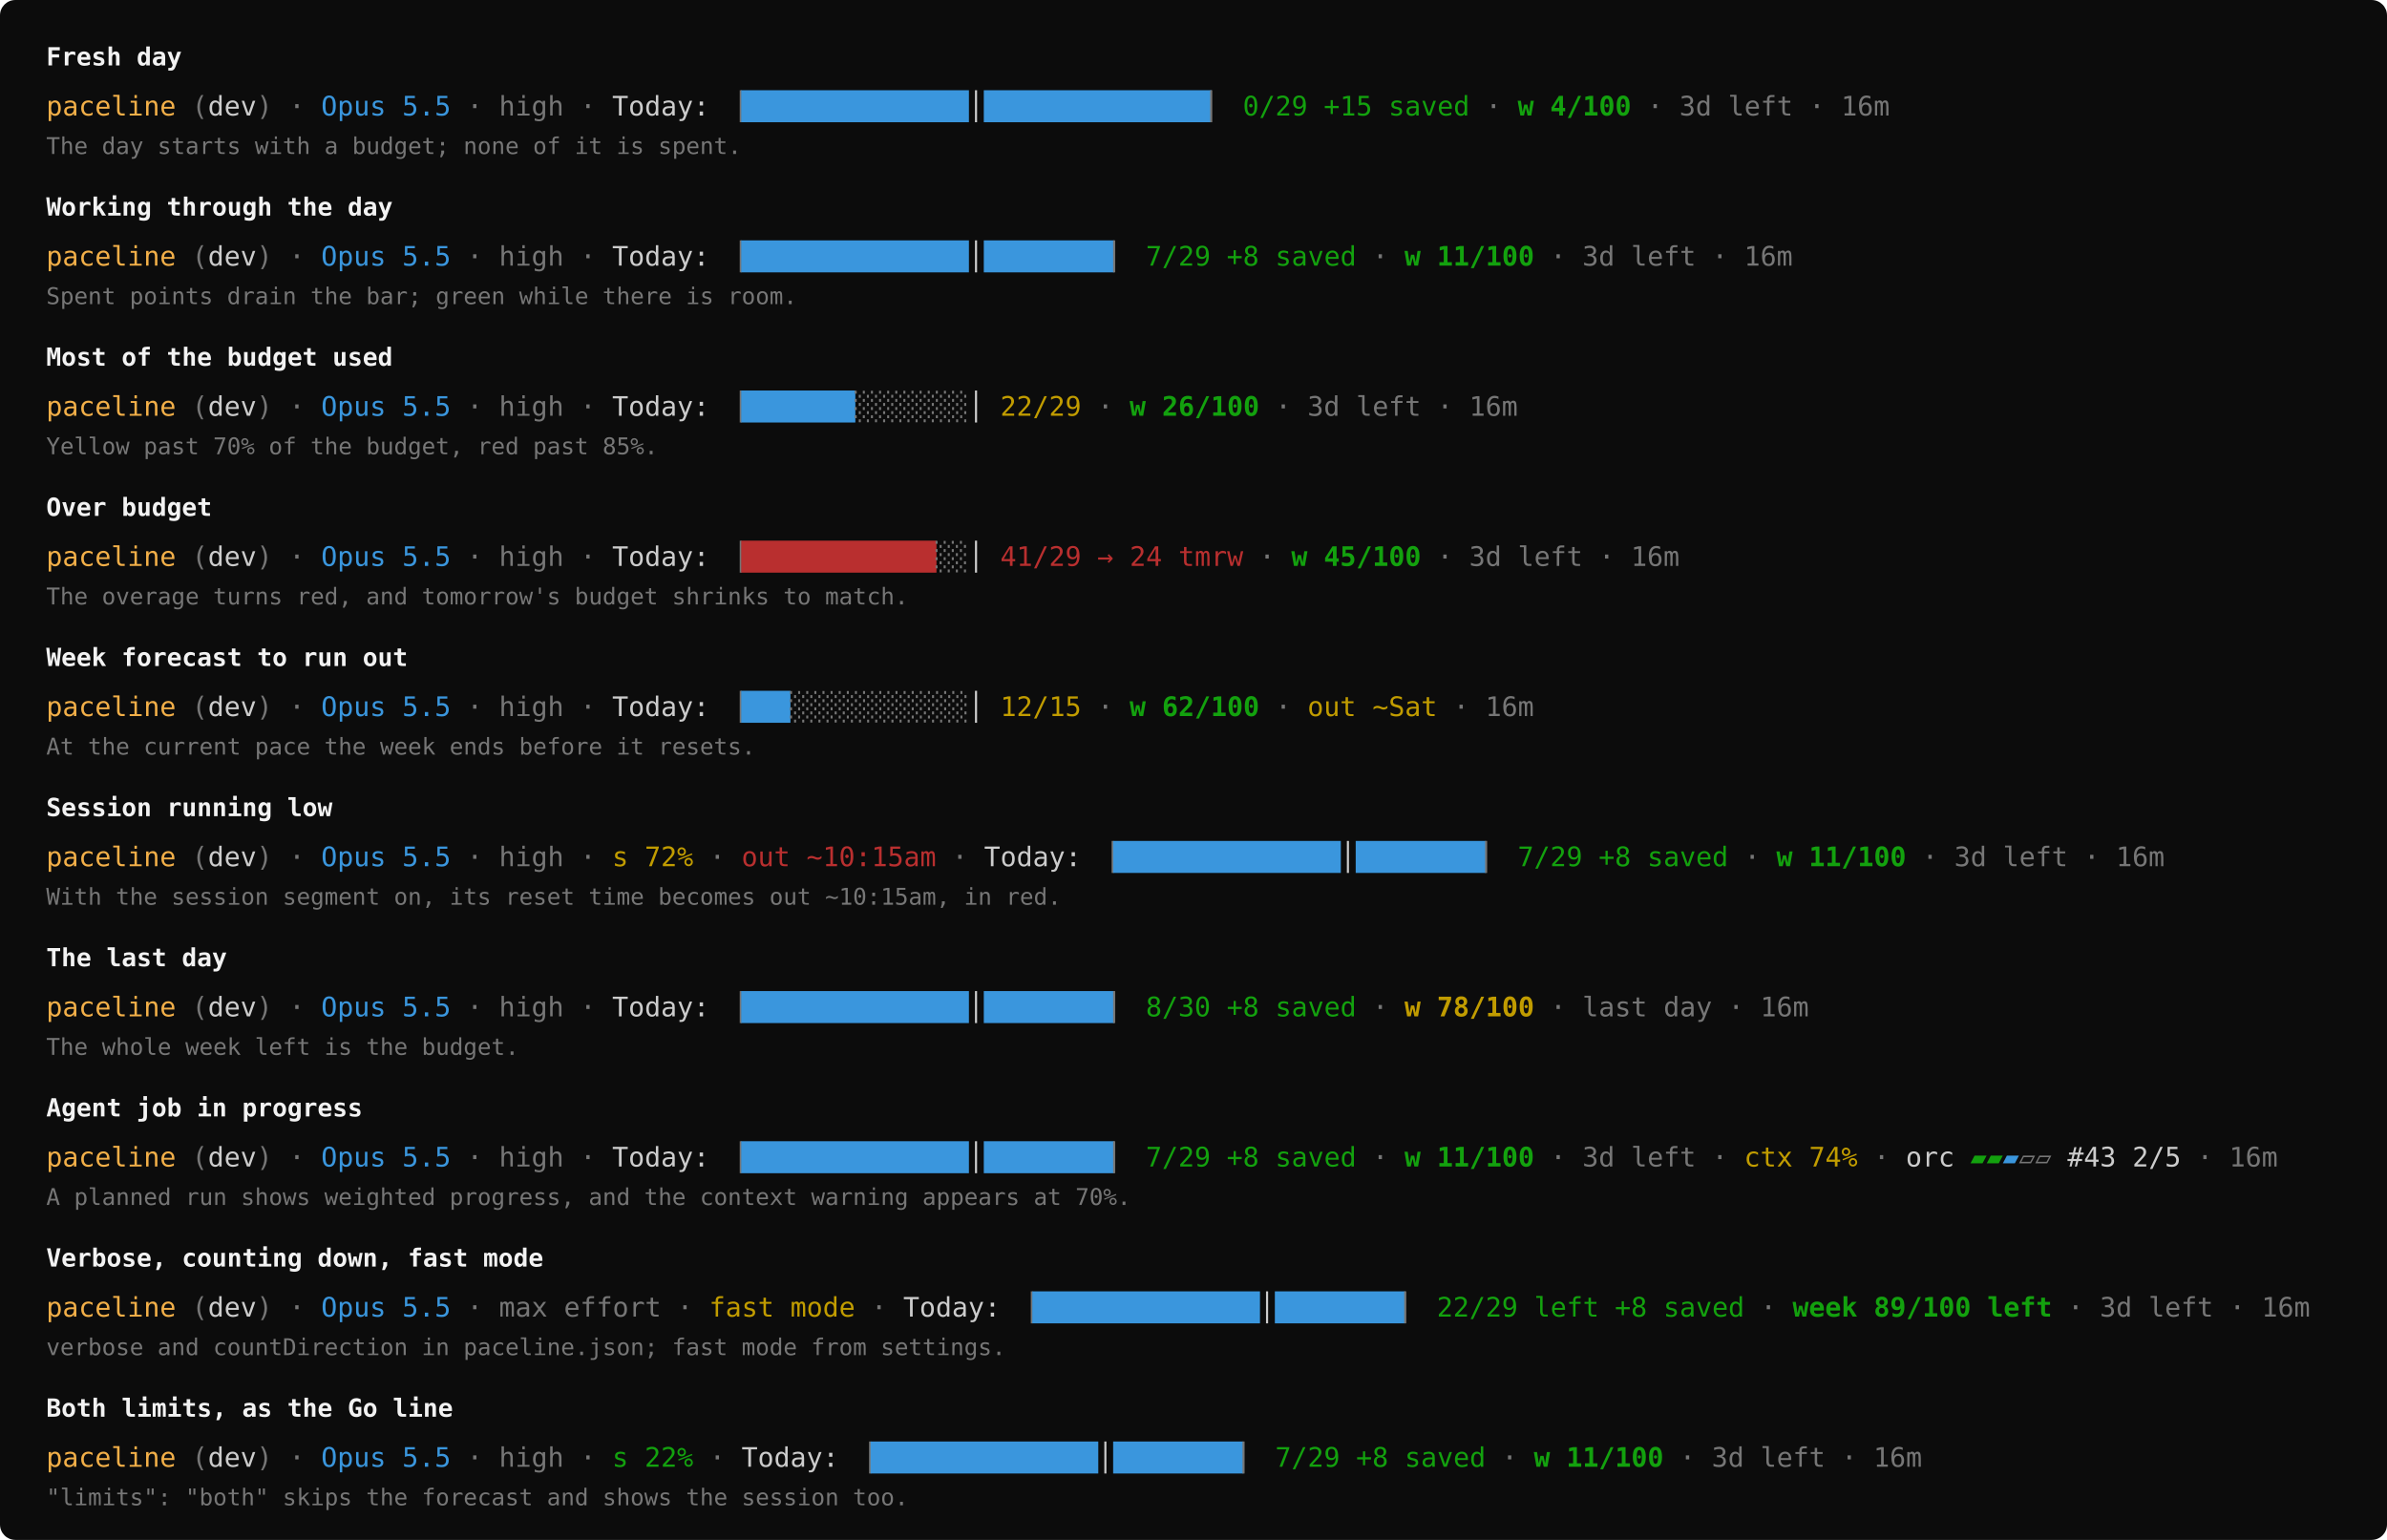
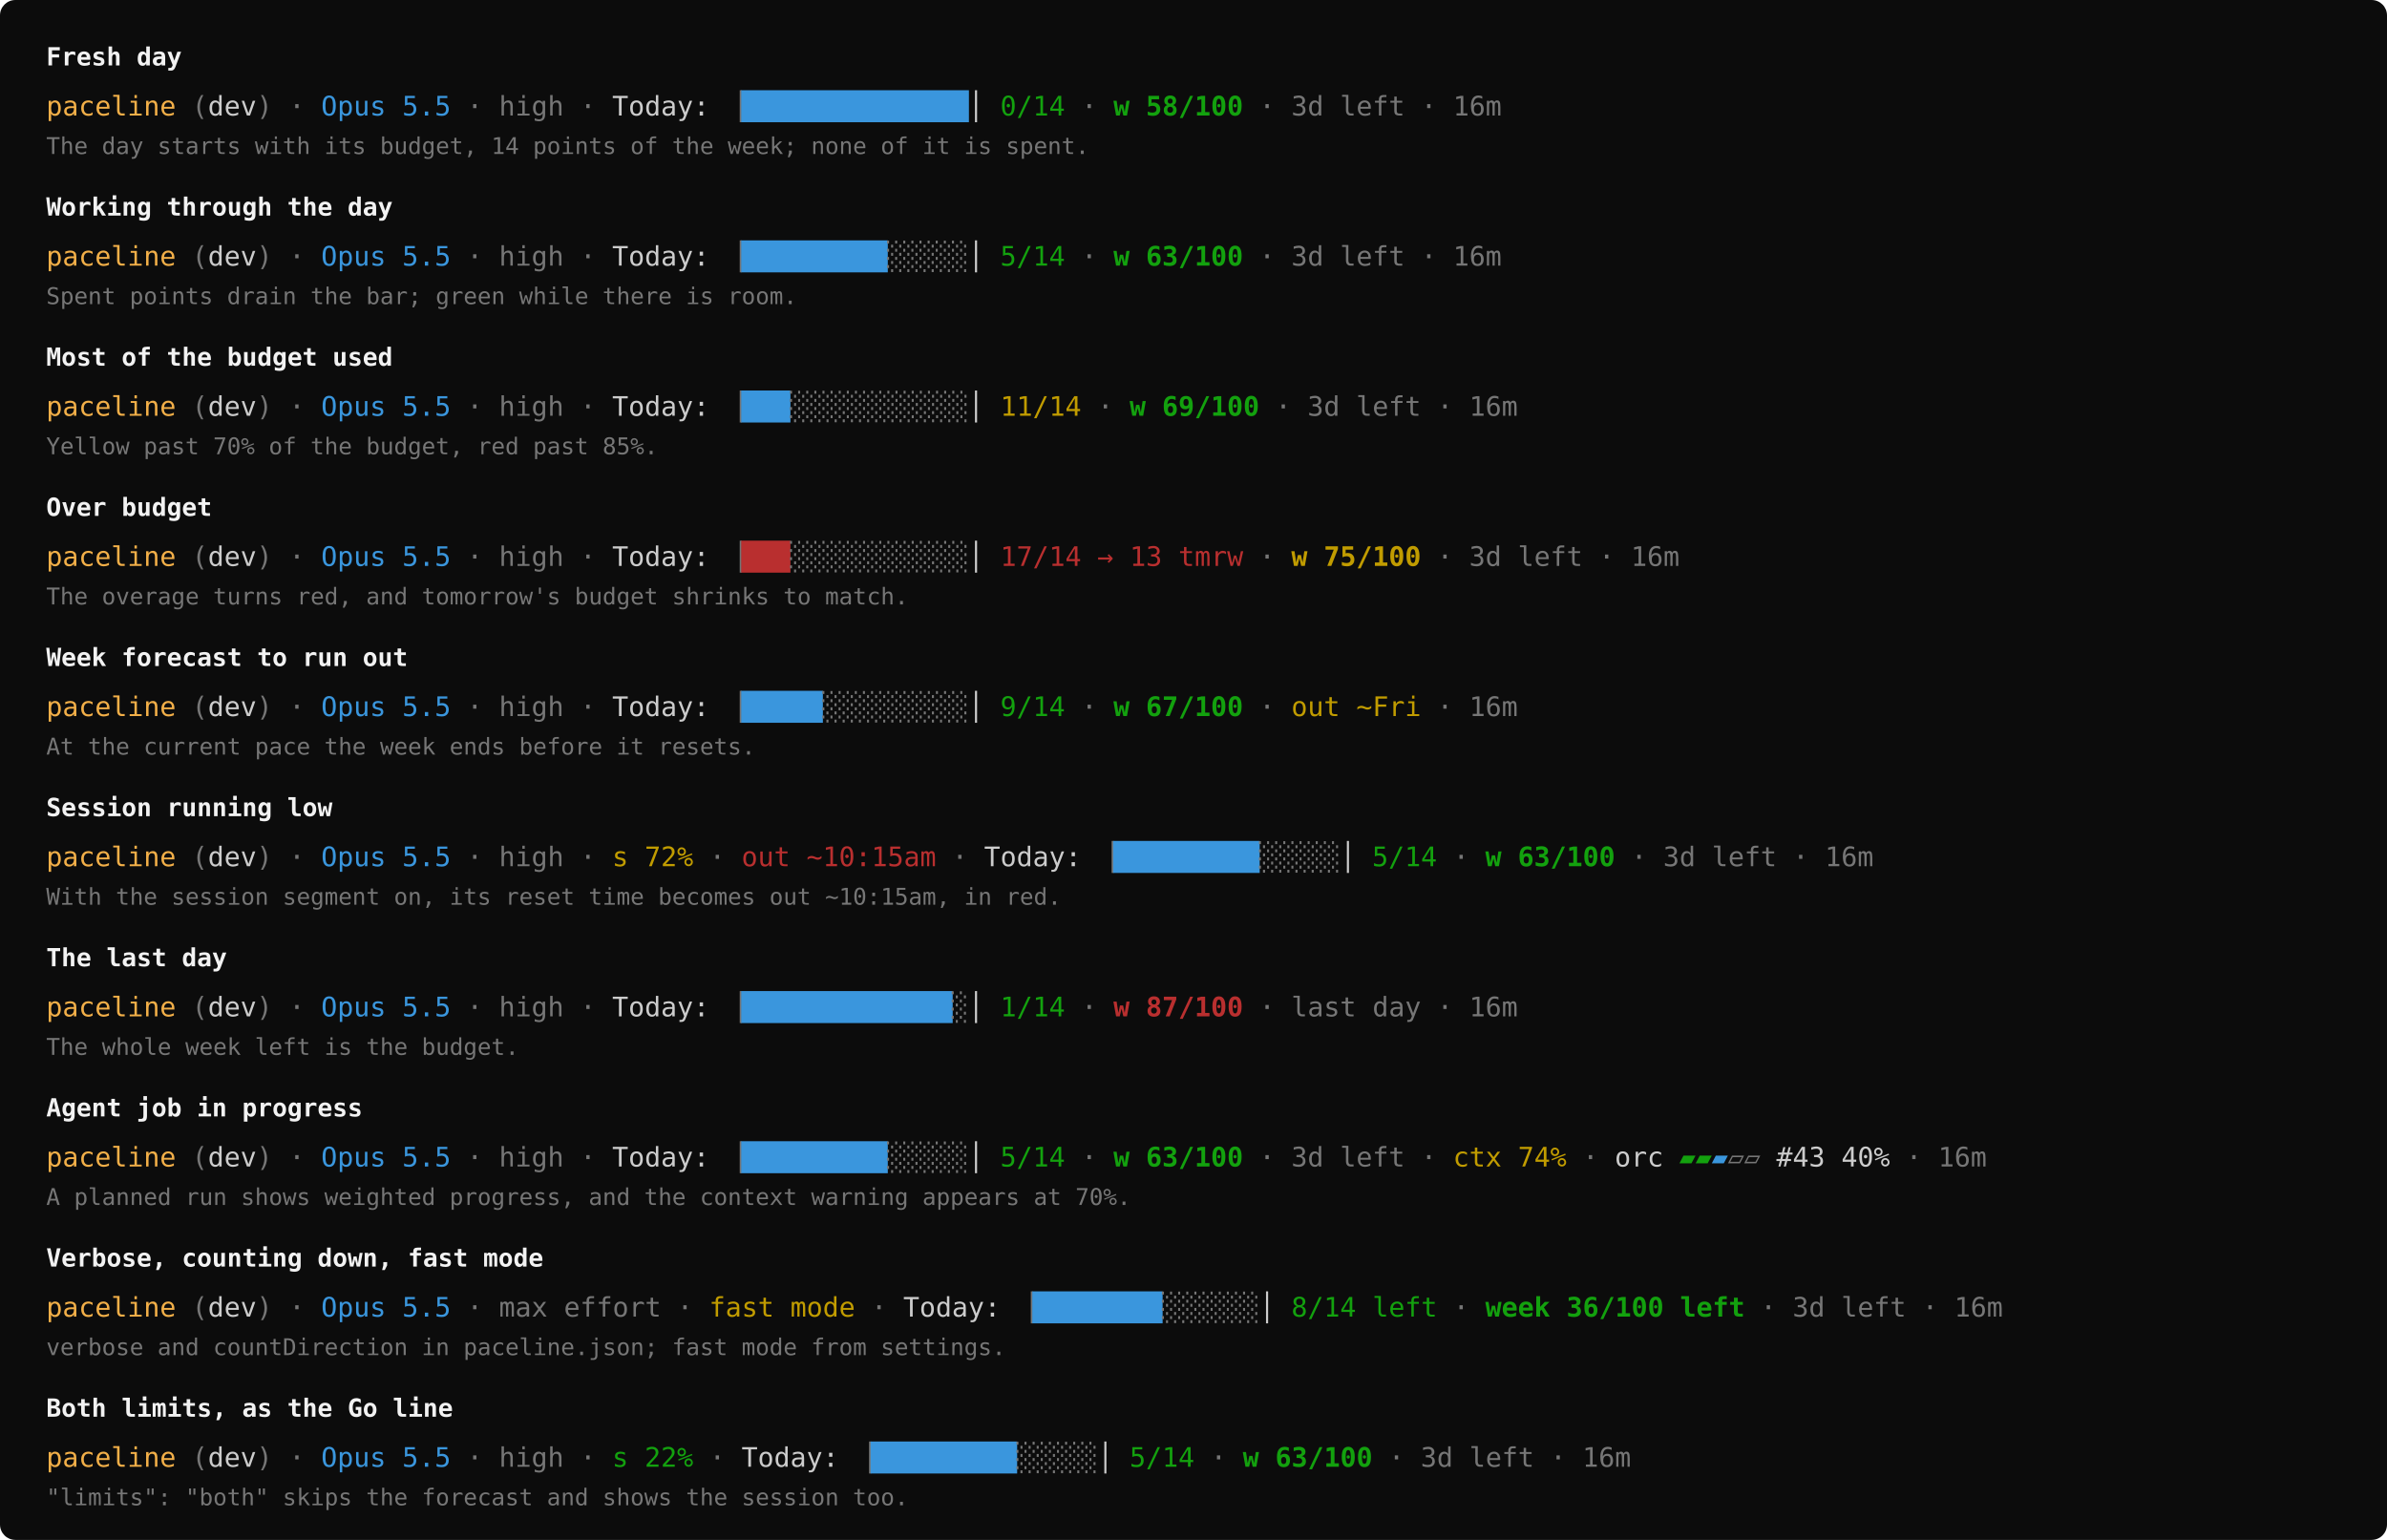
<svg xmlns="http://www.w3.org/2000/svg" width="1240" height="800" viewBox="0 0 1240 800" role="img" aria-labelledby="t d">
  <style>text{font-family:"Cascadia Mono",Consolas,"DejaVu Sans Mono",monospace;font-size:14px;white-space:pre}.t{fill:#f2f2f2;font-weight:bold;font-size:13px}.n{fill:#767676;font-size:12px}.b{font-weight:bold}</style>
  <rect width="1240" height="800" rx="8" fill="#0c0c0c" />
  <text x="24" y="34" class="t">Fresh day</text>
  <text x="24.0" y="60" textLength="67.2" lengthAdjust="spacing" fill="#f2af48" xml:space="preserve">paceline</text>
  <text x="91.2" y="60" textLength="8.4" lengthAdjust="spacing" fill="#cccccc" xml:space="preserve"> </text>
  <text x="99.6" y="60" textLength="8.4" lengthAdjust="spacing" fill="#767676" xml:space="preserve">(</text>
  <text x="108.0" y="60" textLength="25.2" lengthAdjust="spacing" fill="#cccccc" xml:space="preserve">dev</text>
  <text x="133.2" y="60" textLength="8.4" lengthAdjust="spacing" fill="#767676" xml:space="preserve">)</text>
  <text x="141.6" y="60" textLength="25.2" lengthAdjust="spacing" fill="#767676" xml:space="preserve"> · </text>
  <text x="166.8" y="60" textLength="67.2" lengthAdjust="spacing" fill="#3a96dd" xml:space="preserve">Opus 5.5</text>
  <text x="234.0" y="60" textLength="25.2" lengthAdjust="spacing" fill="#767676" xml:space="preserve"> · </text>
  <text x="259.2" y="60" textLength="33.6" lengthAdjust="spacing" fill="#767676" xml:space="preserve">high</text>
  <text x="292.8" y="60" textLength="25.2" lengthAdjust="spacing" fill="#767676" xml:space="preserve"> · </text>
  <text x="318.0" y="60" textLength="50.4" lengthAdjust="spacing" fill="#cccccc" xml:space="preserve">Today:</text>
  <text x="368.4" y="60" textLength="8.4" lengthAdjust="spacing" fill="#cccccc" xml:space="preserve"> </text>
  <text x="376.8" y="60" textLength="8.4" lengthAdjust="spacing" fill="#767676" xml:space="preserve">▕</text>
  <text x="385.2" y="60" textLength="117.6" lengthAdjust="spacing" fill="#3a96dd" xml:space="preserve">██████████████</text>
  <text x="502.8" y="60" textLength="8.4" lengthAdjust="spacing" fill="#cccccc" xml:space="preserve">│</text>
-   <text x="511.2" y="60" textLength="117.6" lengthAdjust="spacing" fill="#3a96dd" xml:space="preserve">██████████████</text>
-   <text x="628.8" y="60" textLength="8.4" lengthAdjust="spacing" fill="#767676" xml:space="preserve">▏</text>
-   <text x="637.2" y="60" textLength="8.4" lengthAdjust="spacing" fill="#cccccc" xml:space="preserve"> </text>
-   <text x="645.6" y="60" textLength="33.6" lengthAdjust="spacing" fill="#13a10e" xml:space="preserve">0/29</text>
-   <text x="679.2" y="60" textLength="8.4" lengthAdjust="spacing" fill="#cccccc" xml:space="preserve"> </text>
-   <text x="687.6" y="60" textLength="75.6" lengthAdjust="spacing" fill="#13a10e" xml:space="preserve">+15 saved</text>
-   <text x="763.2" y="60" textLength="25.2" lengthAdjust="spacing" fill="#767676" xml:space="preserve"> · </text>
-   <text x="788.4" y="60" textLength="58.8" lengthAdjust="spacing" fill="#13a10e" class="b" xml:space="preserve">w 4/100</text>
-   <text x="847.2" y="60" textLength="25.2" lengthAdjust="spacing" fill="#767676" xml:space="preserve"> · </text>
-   <text x="872.4" y="60" textLength="58.8" lengthAdjust="spacing" fill="#767676" xml:space="preserve">3d left</text>
-   <text x="931.2" y="60" textLength="25.2" lengthAdjust="spacing" fill="#767676" xml:space="preserve"> · </text>
-   <text x="956.4" y="60" textLength="25.2" lengthAdjust="spacing" fill="#767676" xml:space="preserve">16m</text>
-   <text x="24" y="80" class="n">The day starts with a budget; none of it is spent.</text>
+   <text x="511.2" y="60" textLength="8.4" lengthAdjust="spacing" fill="#cccccc" xml:space="preserve"> </text>
+   <text x="519.6" y="60" textLength="33.6" lengthAdjust="spacing" fill="#13a10e" xml:space="preserve">0/14</text>
+   <text x="553.2" y="60" textLength="25.2" lengthAdjust="spacing" fill="#767676" xml:space="preserve"> · </text>
+   <text x="578.4" y="60" textLength="67.2" lengthAdjust="spacing" fill="#13a10e" class="b" xml:space="preserve">w 58/100</text>
+   <text x="645.6" y="60" textLength="25.2" lengthAdjust="spacing" fill="#767676" xml:space="preserve"> · </text>
+   <text x="670.8" y="60" textLength="58.8" lengthAdjust="spacing" fill="#767676" xml:space="preserve">3d left</text>
+   <text x="729.6" y="60" textLength="25.2" lengthAdjust="spacing" fill="#767676" xml:space="preserve"> · </text>
+   <text x="754.8" y="60" textLength="25.2" lengthAdjust="spacing" fill="#767676" xml:space="preserve">16m</text>
+   <text x="24" y="80" class="n">The day starts with its budget, 14 points of the week; none of it is spent.</text>
  <text x="24" y="112" class="t">Working through the day</text>
  <text x="24.0" y="138" textLength="67.2" lengthAdjust="spacing" fill="#f2af48" xml:space="preserve">paceline</text>
  <text x="91.2" y="138" textLength="8.4" lengthAdjust="spacing" fill="#cccccc" xml:space="preserve"> </text>
  <text x="99.6" y="138" textLength="8.4" lengthAdjust="spacing" fill="#767676" xml:space="preserve">(</text>
  <text x="108.0" y="138" textLength="25.2" lengthAdjust="spacing" fill="#cccccc" xml:space="preserve">dev</text>
  <text x="133.2" y="138" textLength="8.4" lengthAdjust="spacing" fill="#767676" xml:space="preserve">)</text>
  <text x="141.6" y="138" textLength="25.2" lengthAdjust="spacing" fill="#767676" xml:space="preserve"> · </text>
  <text x="166.8" y="138" textLength="67.2" lengthAdjust="spacing" fill="#3a96dd" xml:space="preserve">Opus 5.5</text>
  <text x="234.0" y="138" textLength="25.2" lengthAdjust="spacing" fill="#767676" xml:space="preserve"> · </text>
  <text x="259.2" y="138" textLength="33.6" lengthAdjust="spacing" fill="#767676" xml:space="preserve">high</text>
  <text x="292.8" y="138" textLength="25.2" lengthAdjust="spacing" fill="#767676" xml:space="preserve"> · </text>
  <text x="318.0" y="138" textLength="50.4" lengthAdjust="spacing" fill="#cccccc" xml:space="preserve">Today:</text>
  <text x="368.4" y="138" textLength="8.4" lengthAdjust="spacing" fill="#cccccc" xml:space="preserve"> </text>
  <text x="376.8" y="138" textLength="8.4" lengthAdjust="spacing" fill="#767676" xml:space="preserve">▕</text>
-   <text x="385.2" y="138" textLength="117.6" lengthAdjust="spacing" fill="#3a96dd" xml:space="preserve">██████████████</text>
+   <text x="385.2" y="138" textLength="75.6" lengthAdjust="spacing" fill="#3a96dd" xml:space="preserve">█████████</text>
+   <text x="460.8" y="138" textLength="42.0" lengthAdjust="spacing" fill="#767676" xml:space="preserve">░░░░░</text>
  <text x="502.8" y="138" textLength="8.4" lengthAdjust="spacing" fill="#cccccc" xml:space="preserve">│</text>
-   <text x="511.2" y="138" textLength="67.2" lengthAdjust="spacing" fill="#3a96dd" xml:space="preserve">████████</text>
-   <text x="578.4" y="138" textLength="8.4" lengthAdjust="spacing" fill="#767676" xml:space="preserve">▏</text>
-   <text x="586.8" y="138" textLength="8.4" lengthAdjust="spacing" fill="#cccccc" xml:space="preserve"> </text>
-   <text x="595.2" y="138" textLength="33.6" lengthAdjust="spacing" fill="#13a10e" xml:space="preserve">7/29</text>
-   <text x="628.8" y="138" textLength="8.4" lengthAdjust="spacing" fill="#cccccc" xml:space="preserve"> </text>
-   <text x="637.2" y="138" textLength="67.2" lengthAdjust="spacing" fill="#13a10e" xml:space="preserve">+8 saved</text>
-   <text x="704.4" y="138" textLength="25.2" lengthAdjust="spacing" fill="#767676" xml:space="preserve"> · </text>
-   <text x="729.6" y="138" textLength="67.2" lengthAdjust="spacing" fill="#13a10e" class="b" xml:space="preserve">w 11/100</text>
-   <text x="796.8" y="138" textLength="25.2" lengthAdjust="spacing" fill="#767676" xml:space="preserve"> · </text>
-   <text x="822.0" y="138" textLength="58.8" lengthAdjust="spacing" fill="#767676" xml:space="preserve">3d left</text>
-   <text x="880.8" y="138" textLength="25.2" lengthAdjust="spacing" fill="#767676" xml:space="preserve"> · </text>
-   <text x="906.0" y="138" textLength="25.2" lengthAdjust="spacing" fill="#767676" xml:space="preserve">16m</text>
+   <text x="511.2" y="138" textLength="8.4" lengthAdjust="spacing" fill="#cccccc" xml:space="preserve"> </text>
+   <text x="519.6" y="138" textLength="33.6" lengthAdjust="spacing" fill="#13a10e" xml:space="preserve">5/14</text>
+   <text x="553.2" y="138" textLength="25.2" lengthAdjust="spacing" fill="#767676" xml:space="preserve"> · </text>
+   <text x="578.4" y="138" textLength="67.2" lengthAdjust="spacing" fill="#13a10e" class="b" xml:space="preserve">w 63/100</text>
+   <text x="645.6" y="138" textLength="25.2" lengthAdjust="spacing" fill="#767676" xml:space="preserve"> · </text>
+   <text x="670.8" y="138" textLength="58.8" lengthAdjust="spacing" fill="#767676" xml:space="preserve">3d left</text>
+   <text x="729.6" y="138" textLength="25.2" lengthAdjust="spacing" fill="#767676" xml:space="preserve"> · </text>
+   <text x="754.8" y="138" textLength="25.2" lengthAdjust="spacing" fill="#767676" xml:space="preserve">16m</text>
  <text x="24" y="158" class="n">Spent points drain the bar; green while there is room.</text>
  <text x="24" y="190" class="t">Most of the budget used</text>
  <text x="24.0" y="216" textLength="67.2" lengthAdjust="spacing" fill="#f2af48" xml:space="preserve">paceline</text>
  <text x="91.2" y="216" textLength="8.4" lengthAdjust="spacing" fill="#cccccc" xml:space="preserve"> </text>
  <text x="99.6" y="216" textLength="8.4" lengthAdjust="spacing" fill="#767676" xml:space="preserve">(</text>
  <text x="108.0" y="216" textLength="25.2" lengthAdjust="spacing" fill="#cccccc" xml:space="preserve">dev</text>
  <text x="133.2" y="216" textLength="8.4" lengthAdjust="spacing" fill="#767676" xml:space="preserve">)</text>
  <text x="141.6" y="216" textLength="25.2" lengthAdjust="spacing" fill="#767676" xml:space="preserve"> · </text>
  <text x="166.8" y="216" textLength="67.2" lengthAdjust="spacing" fill="#3a96dd" xml:space="preserve">Opus 5.5</text>
  <text x="234.0" y="216" textLength="25.2" lengthAdjust="spacing" fill="#767676" xml:space="preserve"> · </text>
  <text x="259.2" y="216" textLength="33.6" lengthAdjust="spacing" fill="#767676" xml:space="preserve">high</text>
  <text x="292.8" y="216" textLength="25.2" lengthAdjust="spacing" fill="#767676" xml:space="preserve"> · </text>
  <text x="318.0" y="216" textLength="50.4" lengthAdjust="spacing" fill="#cccccc" xml:space="preserve">Today:</text>
  <text x="368.4" y="216" textLength="8.4" lengthAdjust="spacing" fill="#cccccc" xml:space="preserve"> </text>
  <text x="376.8" y="216" textLength="8.4" lengthAdjust="spacing" fill="#767676" xml:space="preserve">▕</text>
-   <text x="385.2" y="216" textLength="58.8" lengthAdjust="spacing" fill="#3a96dd" xml:space="preserve">███████</text>
-   <text x="444.0" y="216" textLength="58.8" lengthAdjust="spacing" fill="#767676" xml:space="preserve">░░░░░░░</text>
+   <text x="385.2" y="216" textLength="25.2" lengthAdjust="spacing" fill="#3a96dd" xml:space="preserve">███</text>
+   <text x="410.4" y="216" textLength="92.4" lengthAdjust="spacing" fill="#767676" xml:space="preserve">░░░░░░░░░░░</text>
  <text x="502.8" y="216" textLength="8.4" lengthAdjust="spacing" fill="#cccccc" xml:space="preserve">│</text>
  <text x="511.2" y="216" textLength="8.4" lengthAdjust="spacing" fill="#cccccc" xml:space="preserve"> </text>
-   <text x="519.6" y="216" textLength="42.0" lengthAdjust="spacing" fill="#c19c00" xml:space="preserve">22/29</text>
+   <text x="519.6" y="216" textLength="42.0" lengthAdjust="spacing" fill="#c19c00" xml:space="preserve">11/14</text>
  <text x="561.6" y="216" textLength="25.2" lengthAdjust="spacing" fill="#767676" xml:space="preserve"> · </text>
-   <text x="586.8" y="216" textLength="67.2" lengthAdjust="spacing" fill="#13a10e" class="b" xml:space="preserve">w 26/100</text>
+   <text x="586.8" y="216" textLength="67.2" lengthAdjust="spacing" fill="#13a10e" class="b" xml:space="preserve">w 69/100</text>
  <text x="654.0" y="216" textLength="25.2" lengthAdjust="spacing" fill="#767676" xml:space="preserve"> · </text>
  <text x="679.2" y="216" textLength="58.8" lengthAdjust="spacing" fill="#767676" xml:space="preserve">3d left</text>
  <text x="738.0" y="216" textLength="25.2" lengthAdjust="spacing" fill="#767676" xml:space="preserve"> · </text>
  <text x="763.2" y="216" textLength="25.2" lengthAdjust="spacing" fill="#767676" xml:space="preserve">16m</text>
  <text x="24" y="236" class="n">Yellow past 70% of the budget, red past 85%.</text>
  <text x="24" y="268" class="t">Over budget</text>
  <text x="24.0" y="294" textLength="67.2" lengthAdjust="spacing" fill="#f2af48" xml:space="preserve">paceline</text>
  <text x="91.2" y="294" textLength="8.4" lengthAdjust="spacing" fill="#cccccc" xml:space="preserve"> </text>
  <text x="99.6" y="294" textLength="8.4" lengthAdjust="spacing" fill="#767676" xml:space="preserve">(</text>
  <text x="108.0" y="294" textLength="25.2" lengthAdjust="spacing" fill="#cccccc" xml:space="preserve">dev</text>
  <text x="133.2" y="294" textLength="8.4" lengthAdjust="spacing" fill="#767676" xml:space="preserve">)</text>
  <text x="141.6" y="294" textLength="25.2" lengthAdjust="spacing" fill="#767676" xml:space="preserve"> · </text>
  <text x="166.8" y="294" textLength="67.2" lengthAdjust="spacing" fill="#3a96dd" xml:space="preserve">Opus 5.5</text>
  <text x="234.0" y="294" textLength="25.2" lengthAdjust="spacing" fill="#767676" xml:space="preserve"> · </text>
  <text x="259.2" y="294" textLength="33.6" lengthAdjust="spacing" fill="#767676" xml:space="preserve">high</text>
  <text x="292.8" y="294" textLength="25.2" lengthAdjust="spacing" fill="#767676" xml:space="preserve"> · </text>
  <text x="318.0" y="294" textLength="50.4" lengthAdjust="spacing" fill="#cccccc" xml:space="preserve">Today:</text>
  <text x="368.4" y="294" textLength="8.4" lengthAdjust="spacing" fill="#cccccc" xml:space="preserve"> </text>
  <text x="376.8" y="294" textLength="8.4" lengthAdjust="spacing" fill="#767676" xml:space="preserve">▕</text>
-   <text x="385.2" y="294" textLength="100.8" lengthAdjust="spacing" fill="#b92f2f" xml:space="preserve">████████████</text>
-   <text x="486.0" y="294" textLength="16.8" lengthAdjust="spacing" fill="#767676" xml:space="preserve">░░</text>
+   <text x="385.2" y="294" textLength="25.2" lengthAdjust="spacing" fill="#b92f2f" xml:space="preserve">███</text>
+   <text x="410.4" y="294" textLength="92.4" lengthAdjust="spacing" fill="#767676" xml:space="preserve">░░░░░░░░░░░</text>
  <text x="502.8" y="294" textLength="8.4" lengthAdjust="spacing" fill="#cccccc" xml:space="preserve">│</text>
  <text x="511.2" y="294" textLength="8.4" lengthAdjust="spacing" fill="#cccccc" xml:space="preserve"> </text>
-   <text x="519.6" y="294" textLength="42.0" lengthAdjust="spacing" fill="#b92f2f" xml:space="preserve">41/29</text>
+   <text x="519.6" y="294" textLength="42.0" lengthAdjust="spacing" fill="#b92f2f" xml:space="preserve">17/14</text>
  <text x="561.6" y="294" textLength="8.4" lengthAdjust="spacing" fill="#cccccc" xml:space="preserve"> </text>
-   <text x="570.0" y="294" textLength="75.6" lengthAdjust="spacing" fill="#b92f2f" xml:space="preserve">→ 24 tmrw</text>
+   <text x="570.0" y="294" textLength="75.6" lengthAdjust="spacing" fill="#b92f2f" xml:space="preserve">→ 13 tmrw</text>
  <text x="645.6" y="294" textLength="25.2" lengthAdjust="spacing" fill="#767676" xml:space="preserve"> · </text>
-   <text x="670.8" y="294" textLength="67.2" lengthAdjust="spacing" fill="#13a10e" class="b" xml:space="preserve">w 45/100</text>
+   <text x="670.8" y="294" textLength="67.2" lengthAdjust="spacing" fill="#c19c00" class="b" xml:space="preserve">w 75/100</text>
  <text x="738.0" y="294" textLength="25.2" lengthAdjust="spacing" fill="#767676" xml:space="preserve"> · </text>
  <text x="763.2" y="294" textLength="58.8" lengthAdjust="spacing" fill="#767676" xml:space="preserve">3d left</text>
  <text x="822.0" y="294" textLength="25.2" lengthAdjust="spacing" fill="#767676" xml:space="preserve"> · </text>
  <text x="847.2" y="294" textLength="25.2" lengthAdjust="spacing" fill="#767676" xml:space="preserve">16m</text>
  <text x="24" y="314" class="n">The overage turns red, and tomorrow's budget shrinks to match.</text>
  <text x="24" y="346" class="t">Week forecast to run out</text>
  <text x="24.0" y="372" textLength="67.2" lengthAdjust="spacing" fill="#f2af48" xml:space="preserve">paceline</text>
  <text x="91.2" y="372" textLength="8.4" lengthAdjust="spacing" fill="#cccccc" xml:space="preserve"> </text>
  <text x="99.6" y="372" textLength="8.4" lengthAdjust="spacing" fill="#767676" xml:space="preserve">(</text>
  <text x="108.0" y="372" textLength="25.2" lengthAdjust="spacing" fill="#cccccc" xml:space="preserve">dev</text>
  <text x="133.2" y="372" textLength="8.4" lengthAdjust="spacing" fill="#767676" xml:space="preserve">)</text>
  <text x="141.6" y="372" textLength="25.2" lengthAdjust="spacing" fill="#767676" xml:space="preserve"> · </text>
  <text x="166.8" y="372" textLength="67.2" lengthAdjust="spacing" fill="#3a96dd" xml:space="preserve">Opus 5.5</text>
  <text x="234.0" y="372" textLength="25.2" lengthAdjust="spacing" fill="#767676" xml:space="preserve"> · </text>
  <text x="259.2" y="372" textLength="33.6" lengthAdjust="spacing" fill="#767676" xml:space="preserve">high</text>
  <text x="292.8" y="372" textLength="25.2" lengthAdjust="spacing" fill="#767676" xml:space="preserve"> · </text>
  <text x="318.0" y="372" textLength="50.4" lengthAdjust="spacing" fill="#cccccc" xml:space="preserve">Today:</text>
  <text x="368.4" y="372" textLength="8.4" lengthAdjust="spacing" fill="#cccccc" xml:space="preserve"> </text>
  <text x="376.8" y="372" textLength="8.4" lengthAdjust="spacing" fill="#767676" xml:space="preserve">▕</text>
-   <text x="385.2" y="372" textLength="25.2" lengthAdjust="spacing" fill="#3a96dd" xml:space="preserve">███</text>
-   <text x="410.4" y="372" textLength="92.4" lengthAdjust="spacing" fill="#767676" xml:space="preserve">░░░░░░░░░░░</text>
+   <text x="385.2" y="372" textLength="42.0" lengthAdjust="spacing" fill="#3a96dd" xml:space="preserve">█████</text>
+   <text x="427.2" y="372" textLength="75.6" lengthAdjust="spacing" fill="#767676" xml:space="preserve">░░░░░░░░░</text>
  <text x="502.8" y="372" textLength="8.4" lengthAdjust="spacing" fill="#cccccc" xml:space="preserve">│</text>
  <text x="511.2" y="372" textLength="8.4" lengthAdjust="spacing" fill="#cccccc" xml:space="preserve"> </text>
-   <text x="519.6" y="372" textLength="42.0" lengthAdjust="spacing" fill="#c19c00" xml:space="preserve">12/15</text>
-   <text x="561.6" y="372" textLength="25.2" lengthAdjust="spacing" fill="#767676" xml:space="preserve"> · </text>
-   <text x="586.8" y="372" textLength="67.2" lengthAdjust="spacing" fill="#13a10e" class="b" xml:space="preserve">w 62/100</text>
-   <text x="654.0" y="372" textLength="25.2" lengthAdjust="spacing" fill="#767676" xml:space="preserve"> · </text>
-   <text x="679.2" y="372" textLength="67.2" lengthAdjust="spacing" fill="#c19c00" xml:space="preserve">out ~Sat</text>
-   <text x="746.4" y="372" textLength="25.2" lengthAdjust="spacing" fill="#767676" xml:space="preserve"> · </text>
-   <text x="771.6" y="372" textLength="25.2" lengthAdjust="spacing" fill="#767676" xml:space="preserve">16m</text>
+   <text x="519.6" y="372" textLength="33.6" lengthAdjust="spacing" fill="#13a10e" xml:space="preserve">9/14</text>
+   <text x="553.2" y="372" textLength="25.2" lengthAdjust="spacing" fill="#767676" xml:space="preserve"> · </text>
+   <text x="578.4" y="372" textLength="67.2" lengthAdjust="spacing" fill="#13a10e" class="b" xml:space="preserve">w 67/100</text>
+   <text x="645.6" y="372" textLength="25.2" lengthAdjust="spacing" fill="#767676" xml:space="preserve"> · </text>
+   <text x="670.8" y="372" textLength="67.2" lengthAdjust="spacing" fill="#c19c00" xml:space="preserve">out ~Fri</text>
+   <text x="738.0" y="372" textLength="25.2" lengthAdjust="spacing" fill="#767676" xml:space="preserve"> · </text>
+   <text x="763.2" y="372" textLength="25.2" lengthAdjust="spacing" fill="#767676" xml:space="preserve">16m</text>
  <text x="24" y="392" class="n">At the current pace the week ends before it resets.</text>
  <text x="24" y="424" class="t">Session running low</text>
  <text x="24.0" y="450" textLength="67.2" lengthAdjust="spacing" fill="#f2af48" xml:space="preserve">paceline</text>
  <text x="91.2" y="450" textLength="8.4" lengthAdjust="spacing" fill="#cccccc" xml:space="preserve"> </text>
  <text x="99.6" y="450" textLength="8.4" lengthAdjust="spacing" fill="#767676" xml:space="preserve">(</text>
  <text x="108.0" y="450" textLength="25.2" lengthAdjust="spacing" fill="#cccccc" xml:space="preserve">dev</text>
  <text x="133.2" y="450" textLength="8.4" lengthAdjust="spacing" fill="#767676" xml:space="preserve">)</text>
  <text x="141.6" y="450" textLength="25.2" lengthAdjust="spacing" fill="#767676" xml:space="preserve"> · </text>
  <text x="166.8" y="450" textLength="67.2" lengthAdjust="spacing" fill="#3a96dd" xml:space="preserve">Opus 5.5</text>
  <text x="234.0" y="450" textLength="25.2" lengthAdjust="spacing" fill="#767676" xml:space="preserve"> · </text>
  <text x="259.2" y="450" textLength="33.6" lengthAdjust="spacing" fill="#767676" xml:space="preserve">high</text>
  <text x="292.8" y="450" textLength="25.2" lengthAdjust="spacing" fill="#767676" xml:space="preserve"> · </text>
  <text x="318.0" y="450" textLength="42.0" lengthAdjust="spacing" fill="#c19c00" xml:space="preserve">s 72%</text>
  <text x="360.0" y="450" textLength="25.2" lengthAdjust="spacing" fill="#767676" xml:space="preserve"> · </text>
  <text x="385.2" y="450" textLength="100.8" lengthAdjust="spacing" fill="#b92f2f" xml:space="preserve">out ~10:15am</text>
  <text x="486.0" y="450" textLength="25.2" lengthAdjust="spacing" fill="#767676" xml:space="preserve"> · </text>
  <text x="511.2" y="450" textLength="50.4" lengthAdjust="spacing" fill="#cccccc" xml:space="preserve">Today:</text>
  <text x="561.6" y="450" textLength="8.4" lengthAdjust="spacing" fill="#cccccc" xml:space="preserve"> </text>
  <text x="570.0" y="450" textLength="8.4" lengthAdjust="spacing" fill="#767676" xml:space="preserve">▕</text>
-   <text x="578.4" y="450" textLength="117.6" lengthAdjust="spacing" fill="#3a96dd" xml:space="preserve">██████████████</text>
+   <text x="578.4" y="450" textLength="75.6" lengthAdjust="spacing" fill="#3a96dd" xml:space="preserve">█████████</text>
+   <text x="654.0" y="450" textLength="42.0" lengthAdjust="spacing" fill="#767676" xml:space="preserve">░░░░░</text>
  <text x="696.0" y="450" textLength="8.4" lengthAdjust="spacing" fill="#cccccc" xml:space="preserve">│</text>
-   <text x="704.4" y="450" textLength="67.2" lengthAdjust="spacing" fill="#3a96dd" xml:space="preserve">████████</text>
-   <text x="771.6" y="450" textLength="8.4" lengthAdjust="spacing" fill="#767676" xml:space="preserve">▏</text>
-   <text x="780.0" y="450" textLength="8.4" lengthAdjust="spacing" fill="#cccccc" xml:space="preserve"> </text>
-   <text x="788.4" y="450" textLength="33.6" lengthAdjust="spacing" fill="#13a10e" xml:space="preserve">7/29</text>
-   <text x="822.0" y="450" textLength="8.4" lengthAdjust="spacing" fill="#cccccc" xml:space="preserve"> </text>
-   <text x="830.4" y="450" textLength="67.2" lengthAdjust="spacing" fill="#13a10e" xml:space="preserve">+8 saved</text>
-   <text x="897.6" y="450" textLength="25.2" lengthAdjust="spacing" fill="#767676" xml:space="preserve"> · </text>
-   <text x="922.8" y="450" textLength="67.2" lengthAdjust="spacing" fill="#13a10e" class="b" xml:space="preserve">w 11/100</text>
-   <text x="990.0" y="450" textLength="25.2" lengthAdjust="spacing" fill="#767676" xml:space="preserve"> · </text>
-   <text x="1015.2" y="450" textLength="58.8" lengthAdjust="spacing" fill="#767676" xml:space="preserve">3d left</text>
-   <text x="1074.0" y="450" textLength="25.2" lengthAdjust="spacing" fill="#767676" xml:space="preserve"> · </text>
-   <text x="1099.2" y="450" textLength="25.2" lengthAdjust="spacing" fill="#767676" xml:space="preserve">16m</text>
+   <text x="704.4" y="450" textLength="8.4" lengthAdjust="spacing" fill="#cccccc" xml:space="preserve"> </text>
+   <text x="712.8" y="450" textLength="33.6" lengthAdjust="spacing" fill="#13a10e" xml:space="preserve">5/14</text>
+   <text x="746.4" y="450" textLength="25.2" lengthAdjust="spacing" fill="#767676" xml:space="preserve"> · </text>
+   <text x="771.6" y="450" textLength="67.2" lengthAdjust="spacing" fill="#13a10e" class="b" xml:space="preserve">w 63/100</text>
+   <text x="838.8" y="450" textLength="25.2" lengthAdjust="spacing" fill="#767676" xml:space="preserve"> · </text>
+   <text x="864.0" y="450" textLength="58.8" lengthAdjust="spacing" fill="#767676" xml:space="preserve">3d left</text>
+   <text x="922.8" y="450" textLength="25.2" lengthAdjust="spacing" fill="#767676" xml:space="preserve"> · </text>
+   <text x="948.0" y="450" textLength="25.2" lengthAdjust="spacing" fill="#767676" xml:space="preserve">16m</text>
  <text x="24" y="470" class="n">With the session segment on, its reset time becomes out ~10:15am, in red.</text>
  <text x="24" y="502" class="t">The last day</text>
  <text x="24.0" y="528" textLength="67.2" lengthAdjust="spacing" fill="#f2af48" xml:space="preserve">paceline</text>
  <text x="91.2" y="528" textLength="8.4" lengthAdjust="spacing" fill="#cccccc" xml:space="preserve"> </text>
  <text x="99.6" y="528" textLength="8.4" lengthAdjust="spacing" fill="#767676" xml:space="preserve">(</text>
  <text x="108.0" y="528" textLength="25.2" lengthAdjust="spacing" fill="#cccccc" xml:space="preserve">dev</text>
  <text x="133.2" y="528" textLength="8.4" lengthAdjust="spacing" fill="#767676" xml:space="preserve">)</text>
  <text x="141.6" y="528" textLength="25.2" lengthAdjust="spacing" fill="#767676" xml:space="preserve"> · </text>
  <text x="166.8" y="528" textLength="67.2" lengthAdjust="spacing" fill="#3a96dd" xml:space="preserve">Opus 5.5</text>
  <text x="234.0" y="528" textLength="25.2" lengthAdjust="spacing" fill="#767676" xml:space="preserve"> · </text>
  <text x="259.2" y="528" textLength="33.6" lengthAdjust="spacing" fill="#767676" xml:space="preserve">high</text>
  <text x="292.8" y="528" textLength="25.2" lengthAdjust="spacing" fill="#767676" xml:space="preserve"> · </text>
  <text x="318.0" y="528" textLength="50.4" lengthAdjust="spacing" fill="#cccccc" xml:space="preserve">Today:</text>
  <text x="368.4" y="528" textLength="8.4" lengthAdjust="spacing" fill="#cccccc" xml:space="preserve"> </text>
  <text x="376.8" y="528" textLength="8.4" lengthAdjust="spacing" fill="#767676" xml:space="preserve">▕</text>
-   <text x="385.2" y="528" textLength="117.6" lengthAdjust="spacing" fill="#3a96dd" xml:space="preserve">██████████████</text>
+   <text x="385.2" y="528" textLength="109.2" lengthAdjust="spacing" fill="#3a96dd" xml:space="preserve">█████████████</text>
+   <text x="494.4" y="528" textLength="8.4" lengthAdjust="spacing" fill="#767676" xml:space="preserve">░</text>
  <text x="502.8" y="528" textLength="8.4" lengthAdjust="spacing" fill="#cccccc" xml:space="preserve">│</text>
-   <text x="511.2" y="528" textLength="67.2" lengthAdjust="spacing" fill="#3a96dd" xml:space="preserve">████████</text>
-   <text x="578.4" y="528" textLength="8.4" lengthAdjust="spacing" fill="#767676" xml:space="preserve">▏</text>
-   <text x="586.8" y="528" textLength="8.4" lengthAdjust="spacing" fill="#cccccc" xml:space="preserve"> </text>
-   <text x="595.2" y="528" textLength="33.6" lengthAdjust="spacing" fill="#13a10e" xml:space="preserve">8/30</text>
-   <text x="628.8" y="528" textLength="8.4" lengthAdjust="spacing" fill="#cccccc" xml:space="preserve"> </text>
-   <text x="637.2" y="528" textLength="67.2" lengthAdjust="spacing" fill="#13a10e" xml:space="preserve">+8 saved</text>
-   <text x="704.4" y="528" textLength="25.2" lengthAdjust="spacing" fill="#767676" xml:space="preserve"> · </text>
-   <text x="729.6" y="528" textLength="67.2" lengthAdjust="spacing" fill="#c19c00" class="b" xml:space="preserve">w 78/100</text>
-   <text x="796.8" y="528" textLength="25.2" lengthAdjust="spacing" fill="#767676" xml:space="preserve"> · </text>
-   <text x="822.0" y="528" textLength="67.2" lengthAdjust="spacing" fill="#767676" xml:space="preserve">last day</text>
-   <text x="889.2" y="528" textLength="25.2" lengthAdjust="spacing" fill="#767676" xml:space="preserve"> · </text>
-   <text x="914.4" y="528" textLength="25.2" lengthAdjust="spacing" fill="#767676" xml:space="preserve">16m</text>
+   <text x="511.2" y="528" textLength="8.4" lengthAdjust="spacing" fill="#cccccc" xml:space="preserve"> </text>
+   <text x="519.6" y="528" textLength="33.6" lengthAdjust="spacing" fill="#13a10e" xml:space="preserve">1/14</text>
+   <text x="553.2" y="528" textLength="25.2" lengthAdjust="spacing" fill="#767676" xml:space="preserve"> · </text>
+   <text x="578.4" y="528" textLength="67.2" lengthAdjust="spacing" fill="#b92f2f" class="b" xml:space="preserve">w 87/100</text>
+   <text x="645.6" y="528" textLength="25.2" lengthAdjust="spacing" fill="#767676" xml:space="preserve"> · </text>
+   <text x="670.8" y="528" textLength="67.2" lengthAdjust="spacing" fill="#767676" xml:space="preserve">last day</text>
+   <text x="738.0" y="528" textLength="25.2" lengthAdjust="spacing" fill="#767676" xml:space="preserve"> · </text>
+   <text x="763.2" y="528" textLength="25.2" lengthAdjust="spacing" fill="#767676" xml:space="preserve">16m</text>
  <text x="24" y="548" class="n">The whole week left is the budget.</text>
  <text x="24" y="580" class="t">Agent job in progress</text>
  <text x="24.0" y="606" textLength="67.2" lengthAdjust="spacing" fill="#f2af48" xml:space="preserve">paceline</text>
  <text x="91.2" y="606" textLength="8.4" lengthAdjust="spacing" fill="#cccccc" xml:space="preserve"> </text>
  <text x="99.6" y="606" textLength="8.4" lengthAdjust="spacing" fill="#767676" xml:space="preserve">(</text>
  <text x="108.0" y="606" textLength="25.2" lengthAdjust="spacing" fill="#cccccc" xml:space="preserve">dev</text>
  <text x="133.2" y="606" textLength="8.4" lengthAdjust="spacing" fill="#767676" xml:space="preserve">)</text>
  <text x="141.6" y="606" textLength="25.2" lengthAdjust="spacing" fill="#767676" xml:space="preserve"> · </text>
  <text x="166.8" y="606" textLength="67.2" lengthAdjust="spacing" fill="#3a96dd" xml:space="preserve">Opus 5.5</text>
  <text x="234.0" y="606" textLength="25.2" lengthAdjust="spacing" fill="#767676" xml:space="preserve"> · </text>
  <text x="259.2" y="606" textLength="33.6" lengthAdjust="spacing" fill="#767676" xml:space="preserve">high</text>
  <text x="292.8" y="606" textLength="25.2" lengthAdjust="spacing" fill="#767676" xml:space="preserve"> · </text>
  <text x="318.0" y="606" textLength="50.4" lengthAdjust="spacing" fill="#cccccc" xml:space="preserve">Today:</text>
  <text x="368.4" y="606" textLength="8.4" lengthAdjust="spacing" fill="#cccccc" xml:space="preserve"> </text>
  <text x="376.8" y="606" textLength="8.4" lengthAdjust="spacing" fill="#767676" xml:space="preserve">▕</text>
-   <text x="385.2" y="606" textLength="117.6" lengthAdjust="spacing" fill="#3a96dd" xml:space="preserve">██████████████</text>
+   <text x="385.2" y="606" textLength="75.6" lengthAdjust="spacing" fill="#3a96dd" xml:space="preserve">█████████</text>
+   <text x="460.8" y="606" textLength="42.0" lengthAdjust="spacing" fill="#767676" xml:space="preserve">░░░░░</text>
  <text x="502.8" y="606" textLength="8.4" lengthAdjust="spacing" fill="#cccccc" xml:space="preserve">│</text>
-   <text x="511.2" y="606" textLength="67.2" lengthAdjust="spacing" fill="#3a96dd" xml:space="preserve">████████</text>
-   <text x="578.4" y="606" textLength="8.4" lengthAdjust="spacing" fill="#767676" xml:space="preserve">▏</text>
-   <text x="586.8" y="606" textLength="8.4" lengthAdjust="spacing" fill="#cccccc" xml:space="preserve"> </text>
-   <text x="595.2" y="606" textLength="33.6" lengthAdjust="spacing" fill="#13a10e" xml:space="preserve">7/29</text>
-   <text x="628.8" y="606" textLength="8.4" lengthAdjust="spacing" fill="#cccccc" xml:space="preserve"> </text>
-   <text x="637.2" y="606" textLength="67.2" lengthAdjust="spacing" fill="#13a10e" xml:space="preserve">+8 saved</text>
-   <text x="704.4" y="606" textLength="25.2" lengthAdjust="spacing" fill="#767676" xml:space="preserve"> · </text>
-   <text x="729.6" y="606" textLength="67.2" lengthAdjust="spacing" fill="#13a10e" class="b" xml:space="preserve">w 11/100</text>
-   <text x="796.8" y="606" textLength="25.2" lengthAdjust="spacing" fill="#767676" xml:space="preserve"> · </text>
-   <text x="822.0" y="606" textLength="58.8" lengthAdjust="spacing" fill="#767676" xml:space="preserve">3d left</text>
-   <text x="880.8" y="606" textLength="25.2" lengthAdjust="spacing" fill="#767676" xml:space="preserve"> · </text>
-   <text x="906.0" y="606" textLength="58.8" lengthAdjust="spacing" fill="#c19c00" xml:space="preserve">ctx 74%</text>
-   <text x="964.8" y="606" textLength="25.2" lengthAdjust="spacing" fill="#767676" xml:space="preserve"> · </text>
-   <text x="990.0" y="606" textLength="25.2" lengthAdjust="spacing" fill="#cccccc" xml:space="preserve">orc</text>
-   <text x="1015.2" y="606" textLength="8.4" lengthAdjust="spacing" fill="#cccccc" xml:space="preserve"> </text>
-   <text x="1023.6" y="606" textLength="16.8" lengthAdjust="spacing" fill="#13a10e" xml:space="preserve">▰▰</text>
-   <text x="1040.4" y="606" textLength="8.4" lengthAdjust="spacing" fill="#3a96dd" xml:space="preserve">▰</text>
-   <text x="1048.8" y="606" textLength="16.8" lengthAdjust="spacing" fill="#767676" xml:space="preserve">▱▱</text>
-   <text x="1065.6" y="606" textLength="8.4" lengthAdjust="spacing" fill="#cccccc" xml:space="preserve"> </text>
-   <text x="1074.0" y="606" textLength="58.8" lengthAdjust="spacing" fill="#cccccc" xml:space="preserve">#43 2/5</text>
-   <text x="1132.8" y="606" textLength="25.2" lengthAdjust="spacing" fill="#767676" xml:space="preserve"> · </text>
-   <text x="1158.0" y="606" textLength="25.2" lengthAdjust="spacing" fill="#767676" xml:space="preserve">16m</text>
+   <text x="511.2" y="606" textLength="8.4" lengthAdjust="spacing" fill="#cccccc" xml:space="preserve"> </text>
+   <text x="519.6" y="606" textLength="33.6" lengthAdjust="spacing" fill="#13a10e" xml:space="preserve">5/14</text>
+   <text x="553.2" y="606" textLength="25.2" lengthAdjust="spacing" fill="#767676" xml:space="preserve"> · </text>
+   <text x="578.4" y="606" textLength="67.2" lengthAdjust="spacing" fill="#13a10e" class="b" xml:space="preserve">w 63/100</text>
+   <text x="645.6" y="606" textLength="25.2" lengthAdjust="spacing" fill="#767676" xml:space="preserve"> · </text>
+   <text x="670.8" y="606" textLength="58.8" lengthAdjust="spacing" fill="#767676" xml:space="preserve">3d left</text>
+   <text x="729.6" y="606" textLength="25.2" lengthAdjust="spacing" fill="#767676" xml:space="preserve"> · </text>
+   <text x="754.8" y="606" textLength="58.8" lengthAdjust="spacing" fill="#c19c00" xml:space="preserve">ctx 74%</text>
+   <text x="813.6" y="606" textLength="25.2" lengthAdjust="spacing" fill="#767676" xml:space="preserve"> · </text>
+   <text x="838.8" y="606" textLength="25.2" lengthAdjust="spacing" fill="#cccccc" xml:space="preserve">orc</text>
+   <text x="864.0" y="606" textLength="8.4" lengthAdjust="spacing" fill="#cccccc" xml:space="preserve"> </text>
+   <text x="872.4" y="606" textLength="16.8" lengthAdjust="spacing" fill="#13a10e" xml:space="preserve">▰▰</text>
+   <text x="889.2" y="606" textLength="8.4" lengthAdjust="spacing" fill="#3a96dd" xml:space="preserve">▰</text>
+   <text x="897.6" y="606" textLength="16.8" lengthAdjust="spacing" fill="#767676" xml:space="preserve">▱▱</text>
+   <text x="914.4" y="606" textLength="8.4" lengthAdjust="spacing" fill="#cccccc" xml:space="preserve"> </text>
+   <text x="922.8" y="606" textLength="58.8" lengthAdjust="spacing" fill="#cccccc" xml:space="preserve">#43 40%</text>
+   <text x="981.6" y="606" textLength="25.2" lengthAdjust="spacing" fill="#767676" xml:space="preserve"> · </text>
+   <text x="1006.8" y="606" textLength="25.2" lengthAdjust="spacing" fill="#767676" xml:space="preserve">16m</text>
  <text x="24" y="626" class="n">A planned run shows weighted progress, and the context warning appears at 70%.</text>
  <text x="24" y="658" class="t">Verbose, counting down, fast mode</text>
  <text x="24.0" y="684" textLength="67.2" lengthAdjust="spacing" fill="#f2af48" xml:space="preserve">paceline</text>
  <text x="91.2" y="684" textLength="8.4" lengthAdjust="spacing" fill="#cccccc" xml:space="preserve"> </text>
  <text x="99.6" y="684" textLength="8.4" lengthAdjust="spacing" fill="#767676" xml:space="preserve">(</text>
  <text x="108.0" y="684" textLength="25.2" lengthAdjust="spacing" fill="#cccccc" xml:space="preserve">dev</text>
  <text x="133.2" y="684" textLength="8.4" lengthAdjust="spacing" fill="#767676" xml:space="preserve">)</text>
  <text x="141.6" y="684" textLength="25.2" lengthAdjust="spacing" fill="#767676" xml:space="preserve"> · </text>
  <text x="166.8" y="684" textLength="67.2" lengthAdjust="spacing" fill="#3a96dd" xml:space="preserve">Opus 5.5</text>
  <text x="234.0" y="684" textLength="25.2" lengthAdjust="spacing" fill="#767676" xml:space="preserve"> · </text>
  <text x="259.2" y="684" textLength="84.0" lengthAdjust="spacing" fill="#767676" xml:space="preserve">max effort</text>
  <text x="343.2" y="684" textLength="25.2" lengthAdjust="spacing" fill="#767676" xml:space="preserve"> · </text>
  <text x="368.4" y="684" textLength="75.6" lengthAdjust="spacing" fill="#c19c00" xml:space="preserve">fast mode</text>
  <text x="444.0" y="684" textLength="25.2" lengthAdjust="spacing" fill="#767676" xml:space="preserve"> · </text>
  <text x="469.2" y="684" textLength="50.4" lengthAdjust="spacing" fill="#cccccc" xml:space="preserve">Today:</text>
  <text x="519.6" y="684" textLength="8.4" lengthAdjust="spacing" fill="#cccccc" xml:space="preserve"> </text>
  <text x="528.0" y="684" textLength="8.4" lengthAdjust="spacing" fill="#767676" xml:space="preserve">▕</text>
-   <text x="536.4" y="684" textLength="117.6" lengthAdjust="spacing" fill="#3a96dd" xml:space="preserve">██████████████</text>
+   <text x="536.4" y="684" textLength="67.2" lengthAdjust="spacing" fill="#3a96dd" xml:space="preserve">████████</text>
+   <text x="603.6" y="684" textLength="50.4" lengthAdjust="spacing" fill="#767676" xml:space="preserve">░░░░░░</text>
  <text x="654.0" y="684" textLength="8.4" lengthAdjust="spacing" fill="#cccccc" xml:space="preserve">│</text>
-   <text x="662.4" y="684" textLength="67.2" lengthAdjust="spacing" fill="#3a96dd" xml:space="preserve">████████</text>
-   <text x="729.6" y="684" textLength="8.4" lengthAdjust="spacing" fill="#767676" xml:space="preserve">▏</text>
-   <text x="738.0" y="684" textLength="8.4" lengthAdjust="spacing" fill="#cccccc" xml:space="preserve"> </text>
-   <text x="746.4" y="684" textLength="84.0" lengthAdjust="spacing" fill="#13a10e" xml:space="preserve">22/29 left</text>
-   <text x="830.4" y="684" textLength="8.4" lengthAdjust="spacing" fill="#cccccc" xml:space="preserve"> </text>
-   <text x="838.8" y="684" textLength="67.2" lengthAdjust="spacing" fill="#13a10e" xml:space="preserve">+8 saved</text>
+   <text x="662.4" y="684" textLength="8.4" lengthAdjust="spacing" fill="#cccccc" xml:space="preserve"> </text>
+   <text x="670.8" y="684" textLength="75.6" lengthAdjust="spacing" fill="#13a10e" xml:space="preserve">8/14 left</text>
+   <text x="746.4" y="684" textLength="25.2" lengthAdjust="spacing" fill="#767676" xml:space="preserve"> · </text>
+   <text x="771.6" y="684" textLength="134.4" lengthAdjust="spacing" fill="#13a10e" class="b" xml:space="preserve">week 36/100 left</text>
  <text x="906.0" y="684" textLength="25.2" lengthAdjust="spacing" fill="#767676" xml:space="preserve"> · </text>
-   <text x="931.2" y="684" textLength="134.4" lengthAdjust="spacing" fill="#13a10e" class="b" xml:space="preserve">week 89/100 left</text>
-   <text x="1065.6" y="684" textLength="25.2" lengthAdjust="spacing" fill="#767676" xml:space="preserve"> · </text>
-   <text x="1090.8" y="684" textLength="58.8" lengthAdjust="spacing" fill="#767676" xml:space="preserve">3d left</text>
-   <text x="1149.6" y="684" textLength="25.2" lengthAdjust="spacing" fill="#767676" xml:space="preserve"> · </text>
-   <text x="1174.8" y="684" textLength="25.2" lengthAdjust="spacing" fill="#767676" xml:space="preserve">16m</text>
+   <text x="931.2" y="684" textLength="58.8" lengthAdjust="spacing" fill="#767676" xml:space="preserve">3d left</text>
+   <text x="990.0" y="684" textLength="25.2" lengthAdjust="spacing" fill="#767676" xml:space="preserve"> · </text>
+   <text x="1015.2" y="684" textLength="25.2" lengthAdjust="spacing" fill="#767676" xml:space="preserve">16m</text>
  <text x="24" y="704" class="n">verbose and countDirection in paceline.json; fast mode from settings.</text>
  <text x="24" y="736" class="t">Both limits, as the Go line</text>
  <text x="24.0" y="762" textLength="67.2" lengthAdjust="spacing" fill="#f2af48" xml:space="preserve">paceline</text>
  <text x="91.2" y="762" textLength="8.4" lengthAdjust="spacing" fill="#cccccc" xml:space="preserve"> </text>
  <text x="99.6" y="762" textLength="8.4" lengthAdjust="spacing" fill="#767676" xml:space="preserve">(</text>
  <text x="108.0" y="762" textLength="25.2" lengthAdjust="spacing" fill="#cccccc" xml:space="preserve">dev</text>
  <text x="133.2" y="762" textLength="8.4" lengthAdjust="spacing" fill="#767676" xml:space="preserve">)</text>
  <text x="141.6" y="762" textLength="25.2" lengthAdjust="spacing" fill="#767676" xml:space="preserve"> · </text>
  <text x="166.8" y="762" textLength="67.2" lengthAdjust="spacing" fill="#3a96dd" xml:space="preserve">Opus 5.5</text>
  <text x="234.0" y="762" textLength="25.2" lengthAdjust="spacing" fill="#767676" xml:space="preserve"> · </text>
  <text x="259.2" y="762" textLength="33.6" lengthAdjust="spacing" fill="#767676" xml:space="preserve">high</text>
  <text x="292.8" y="762" textLength="25.2" lengthAdjust="spacing" fill="#767676" xml:space="preserve"> · </text>
  <text x="318.0" y="762" textLength="42.0" lengthAdjust="spacing" fill="#13a10e" xml:space="preserve">s 22%</text>
  <text x="360.0" y="762" textLength="25.2" lengthAdjust="spacing" fill="#767676" xml:space="preserve"> · </text>
  <text x="385.2" y="762" textLength="50.4" lengthAdjust="spacing" fill="#cccccc" xml:space="preserve">Today:</text>
  <text x="435.6" y="762" textLength="8.4" lengthAdjust="spacing" fill="#cccccc" xml:space="preserve"> </text>
  <text x="444.0" y="762" textLength="8.4" lengthAdjust="spacing" fill="#767676" xml:space="preserve">▕</text>
-   <text x="452.4" y="762" textLength="117.6" lengthAdjust="spacing" fill="#3a96dd" xml:space="preserve">██████████████</text>
+   <text x="452.4" y="762" textLength="75.6" lengthAdjust="spacing" fill="#3a96dd" xml:space="preserve">█████████</text>
+   <text x="528.0" y="762" textLength="42.0" lengthAdjust="spacing" fill="#767676" xml:space="preserve">░░░░░</text>
  <text x="570.0" y="762" textLength="8.4" lengthAdjust="spacing" fill="#cccccc" xml:space="preserve">│</text>
-   <text x="578.4" y="762" textLength="67.2" lengthAdjust="spacing" fill="#3a96dd" xml:space="preserve">████████</text>
-   <text x="645.6" y="762" textLength="8.4" lengthAdjust="spacing" fill="#767676" xml:space="preserve">▏</text>
-   <text x="654.0" y="762" textLength="8.4" lengthAdjust="spacing" fill="#cccccc" xml:space="preserve"> </text>
-   <text x="662.4" y="762" textLength="33.6" lengthAdjust="spacing" fill="#13a10e" xml:space="preserve">7/29</text>
-   <text x="696.0" y="762" textLength="8.4" lengthAdjust="spacing" fill="#cccccc" xml:space="preserve"> </text>
-   <text x="704.4" y="762" textLength="67.2" lengthAdjust="spacing" fill="#13a10e" xml:space="preserve">+8 saved</text>
-   <text x="771.6" y="762" textLength="25.2" lengthAdjust="spacing" fill="#767676" xml:space="preserve"> · </text>
-   <text x="796.8" y="762" textLength="67.2" lengthAdjust="spacing" fill="#13a10e" class="b" xml:space="preserve">w 11/100</text>
-   <text x="864.0" y="762" textLength="25.2" lengthAdjust="spacing" fill="#767676" xml:space="preserve"> · </text>
-   <text x="889.2" y="762" textLength="58.8" lengthAdjust="spacing" fill="#767676" xml:space="preserve">3d left</text>
-   <text x="948.0" y="762" textLength="25.2" lengthAdjust="spacing" fill="#767676" xml:space="preserve"> · </text>
-   <text x="973.2" y="762" textLength="25.2" lengthAdjust="spacing" fill="#767676" xml:space="preserve">16m</text>
+   <text x="578.4" y="762" textLength="8.4" lengthAdjust="spacing" fill="#cccccc" xml:space="preserve"> </text>
+   <text x="586.8" y="762" textLength="33.6" lengthAdjust="spacing" fill="#13a10e" xml:space="preserve">5/14</text>
+   <text x="620.4" y="762" textLength="25.2" lengthAdjust="spacing" fill="#767676" xml:space="preserve"> · </text>
+   <text x="645.6" y="762" textLength="67.2" lengthAdjust="spacing" fill="#13a10e" class="b" xml:space="preserve">w 63/100</text>
+   <text x="712.8" y="762" textLength="25.2" lengthAdjust="spacing" fill="#767676" xml:space="preserve"> · </text>
+   <text x="738.0" y="762" textLength="58.8" lengthAdjust="spacing" fill="#767676" xml:space="preserve">3d left</text>
+   <text x="796.8" y="762" textLength="25.2" lengthAdjust="spacing" fill="#767676" xml:space="preserve"> · </text>
+   <text x="822.0" y="762" textLength="25.2" lengthAdjust="spacing" fill="#767676" xml:space="preserve">16m</text>
  <text x="24" y="782" class="n">"limits": "both" skips the forecast and shows the session too.</text>
</svg>
